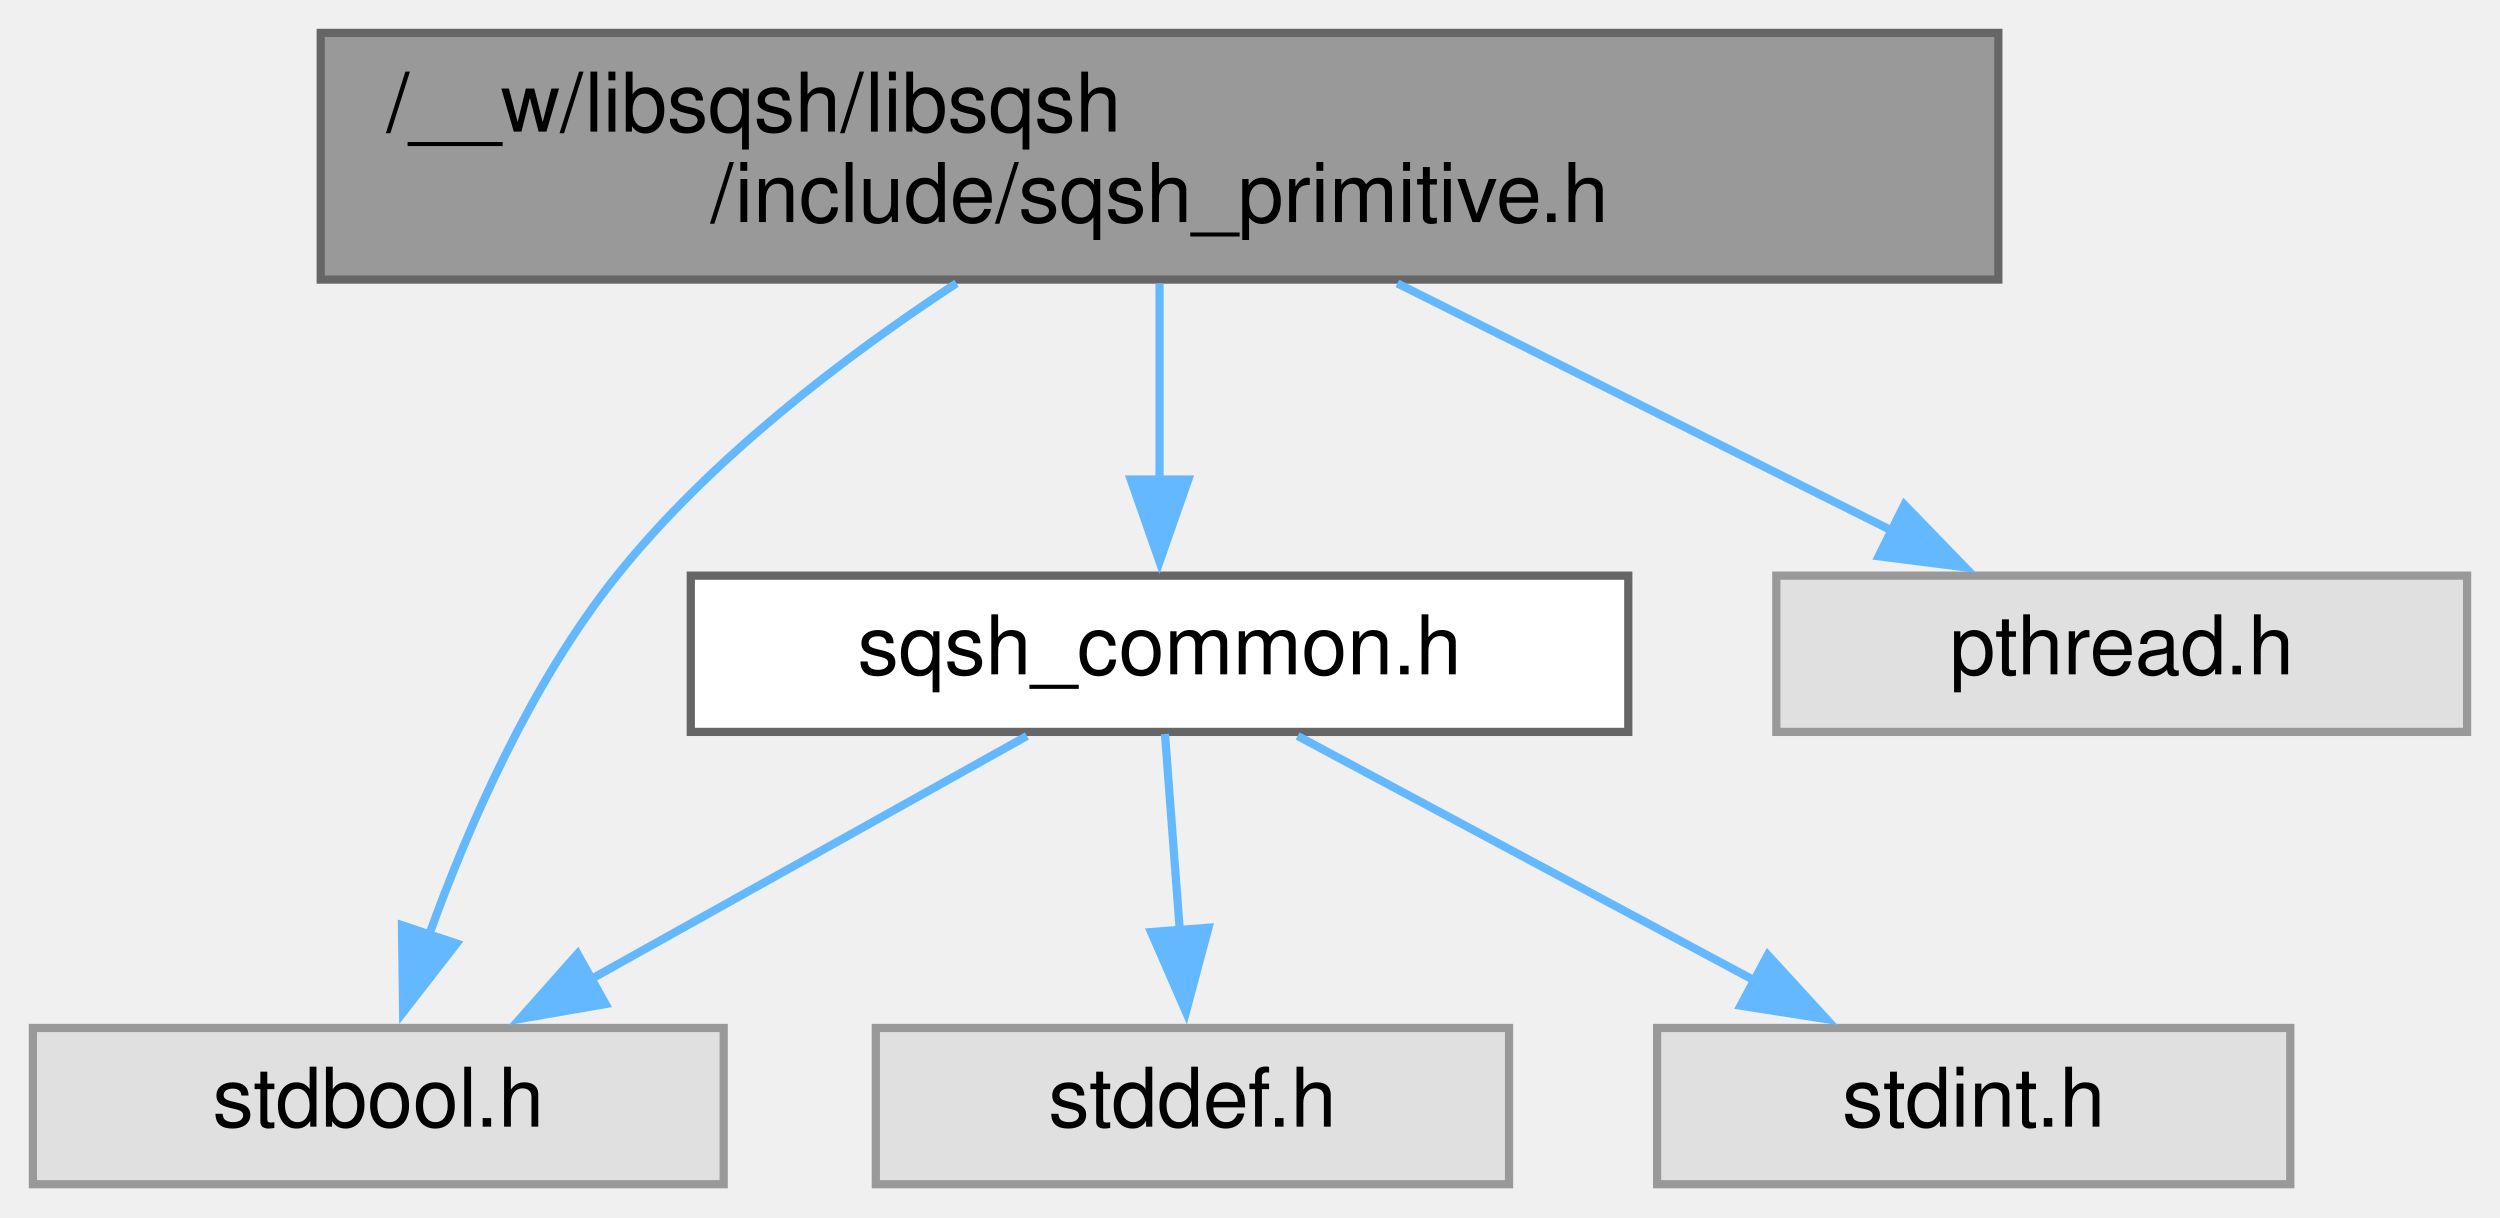
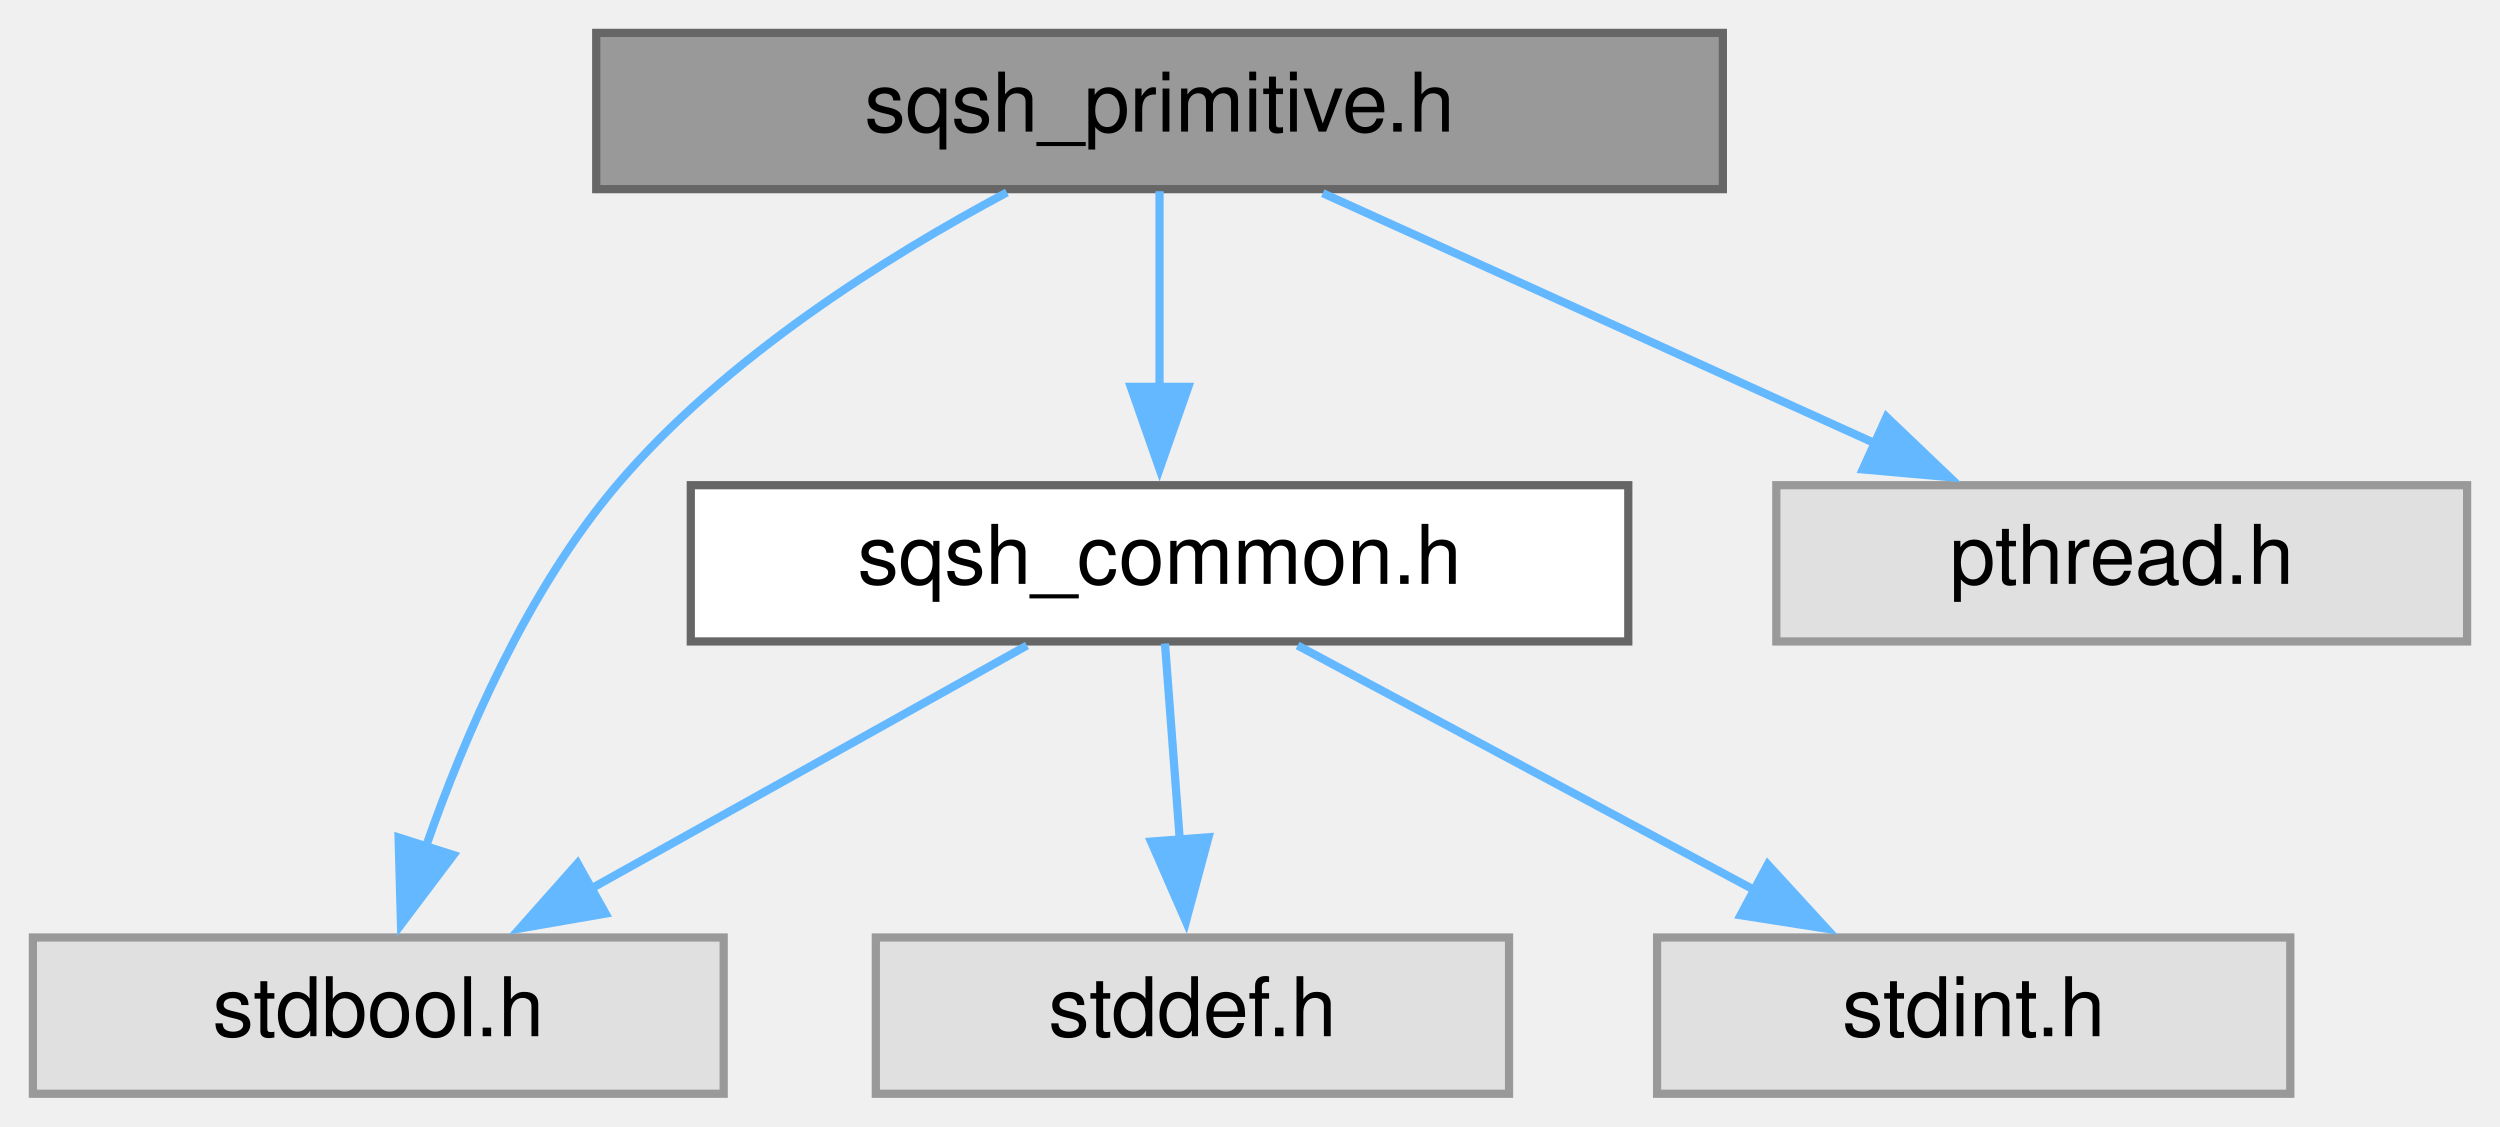
- <svg xmlns="http://www.w3.org/2000/svg" xmlns:xlink="http://www.w3.org/1999/xlink" width="304pt" height="148pt" viewBox="0.00 0.00 304.00 148.00">
-   <g id="graph0" class="graph" transform="scale(1 1) rotate(0) translate(4 144)">
+ <svg xmlns="http://www.w3.org/2000/svg" xmlns:xlink="http://www.w3.org/1999/xlink" width="304pt" height="137pt" viewBox="0.00 0.00 304.00 137.00">
+   <g id="graph0" class="graph" transform="scale(1 1) rotate(0) translate(4 133)">
    <g id="node1" class="node">
      <g id="a_node1">
        <a xlink:title=" ">
-           <polygon fill="#999999" stroke="#666666" points="239,-140 35,-140 35,-110 239,-110 239,-140" />
-           <text text-anchor="start" x="43" y="-128" font-family="Helvetica,sans-Serif" font-size="10.00">/__w/libsqsh/libsqsh</text>
-           <text text-anchor="middle" x="137" y="-117" font-family="Helvetica,sans-Serif" font-size="10.00">/include/sqsh_primitive.h</text>
+           <polygon fill="#999999" stroke="#666666" points="205.5,-129 68.5,-129 68.5,-110 205.5,-110 205.5,-129" />
+           <text text-anchor="middle" x="137" y="-117" font-family="Helvetica,sans-Serif" font-size="10.00">sqsh_primitive.h</text>
        </a>
      </g>
    </g>
    <g id="node2" class="node">
      <g id="a_node2">
        <a xlink:href="sqsh__common_8h.html" target="_top" xlink:title=" ">
          <polygon fill="white" stroke="#666666" points="194,-74 80,-74 80,-55 194,-55 194,-74" />
          <text text-anchor="middle" x="137" y="-62" font-family="Helvetica,sans-Serif" font-size="10.00">sqsh_common.h</text>
        </a>
      </g>
    </g>
    <g id="edge1" class="edge">
-       <path fill="none" stroke="#63b8ff" d="M137,-109.54C137,-102.34 137,-93.53 137,-85.68" />
-       <polygon fill="#63b8ff" stroke="#63b8ff" points="140.5,-85.69 137,-75.69 133.5,-85.69 140.5,-85.69" />
+       <path fill="none" stroke="#63b8ff" d="M137,-109.75C137,-103.27 137,-94.16 137,-85.9" />
+       <polygon fill="#63b8ff" stroke="#63b8ff" points="140.5,-85.96 137,-75.96 133.5,-85.96 140.5,-85.96" />
    </g>
    <g id="node3" class="node">
      <g id="a_node3">
        <a xlink:title=" ">
          <polygon fill="#e0e0e0" stroke="#999999" points="84,-19 0,-19 0,0 84,0 84,-19" />
          <text text-anchor="middle" x="42" y="-7" font-family="Helvetica,sans-Serif" font-size="10.00">stdbool.h</text>
        </a>
      </g>
    </g>
    <g id="edge6" class="edge">
-       <path fill="none" stroke="#63b8ff" d="M112.31,-109.56C98.75,-100.66 82.41,-88.25 71,-74 60.56,-60.96 52.95,-43.56 48.16,-30.27" />
-       <polygon fill="#63b8ff" stroke="#63b8ff" points="51.52,-29.27 45.02,-20.9 44.88,-31.49 51.52,-29.27" />
+       <path fill="none" stroke="#63b8ff" d="M118.44,-109.6C103.95,-101.87 84.13,-89.5 71,-74 60.08,-61.12 52.46,-43.44 47.78,-30.01" />
+       <polygon fill="#63b8ff" stroke="#63b8ff" points="51.14,-29.03 44.76,-20.57 44.47,-31.16 51.14,-29.03" />
    </g>
    <g id="node6" class="node">
      <g id="a_node6">
        <a xlink:title=" ">
          <polygon fill="#e0e0e0" stroke="#999999" points="296,-74 212,-74 212,-55 296,-55 296,-74" />
          <text text-anchor="middle" x="254" y="-62" font-family="Helvetica,sans-Serif" font-size="10.00">pthread.h</text>
        </a>
      </g>
    </g>
    <g id="edge5" class="edge">
-       <path fill="none" stroke="#63b8ff" d="M165.92,-109.54C184.28,-100.36 207.9,-88.55 226.06,-79.47" />
-       <polygon fill="#63b8ff" stroke="#63b8ff" points="227.57,-82.63 234.95,-75.02 224.44,-76.36 227.57,-82.63" />
+       <path fill="none" stroke="#63b8ff" d="M156.85,-109.51C175.28,-101.16 202.98,-88.61 224.09,-79.05" />
+       <polygon fill="#63b8ff" stroke="#63b8ff" points="225.4,-82.3 233.07,-74.98 222.51,-75.92 225.4,-82.3" />
    </g>
    <g id="edge2" class="edge">
      <path fill="none" stroke="#63b8ff" d="M120.88,-54.51C106.33,-46.39 84.66,-34.3 67.71,-24.85" />
      <polygon fill="#63b8ff" stroke="#63b8ff" points="69.64,-21.91 59.2,-20.1 66.23,-28.02 69.64,-21.91" />
    </g>
    <g id="node4" class="node">
      <g id="a_node4">
        <a xlink:title=" ">
          <polygon fill="#e0e0e0" stroke="#999999" points="179.5,-19 102.5,-19 102.5,0 179.5,0 179.5,-19" />
          <text text-anchor="middle" x="141" y="-7" font-family="Helvetica,sans-Serif" font-size="10.00">stddef.h</text>
        </a>
      </g>
    </g>
    <g id="edge3" class="edge">
      <path fill="none" stroke="#63b8ff" d="M137.66,-54.75C138.15,-48.27 138.84,-39.16 139.46,-30.9" />
      <polygon fill="#63b8ff" stroke="#63b8ff" points="142.95,-31.19 140.21,-20.95 135.97,-30.66 142.95,-31.19" />
    </g>
    <g id="node5" class="node">
      <g id="a_node5">
        <a xlink:title=" ">
          <polygon fill="#e0e0e0" stroke="#999999" points="274.5,-19 197.5,-19 197.5,0 274.5,0 274.5,-19" />
          <text text-anchor="middle" x="236" y="-7" font-family="Helvetica,sans-Serif" font-size="10.00">stdint.h</text>
        </a>
      </g>
    </g>
    <g id="edge4" class="edge">
      <path fill="none" stroke="#63b8ff" d="M153.79,-54.51C169.1,-46.31 191.97,-34.07 209.7,-24.58" />
      <polygon fill="#63b8ff" stroke="#63b8ff" points="210.96,-27.88 218.12,-20.07 207.65,-21.71 210.96,-27.88" />
    </g>
  </g>
</svg>
